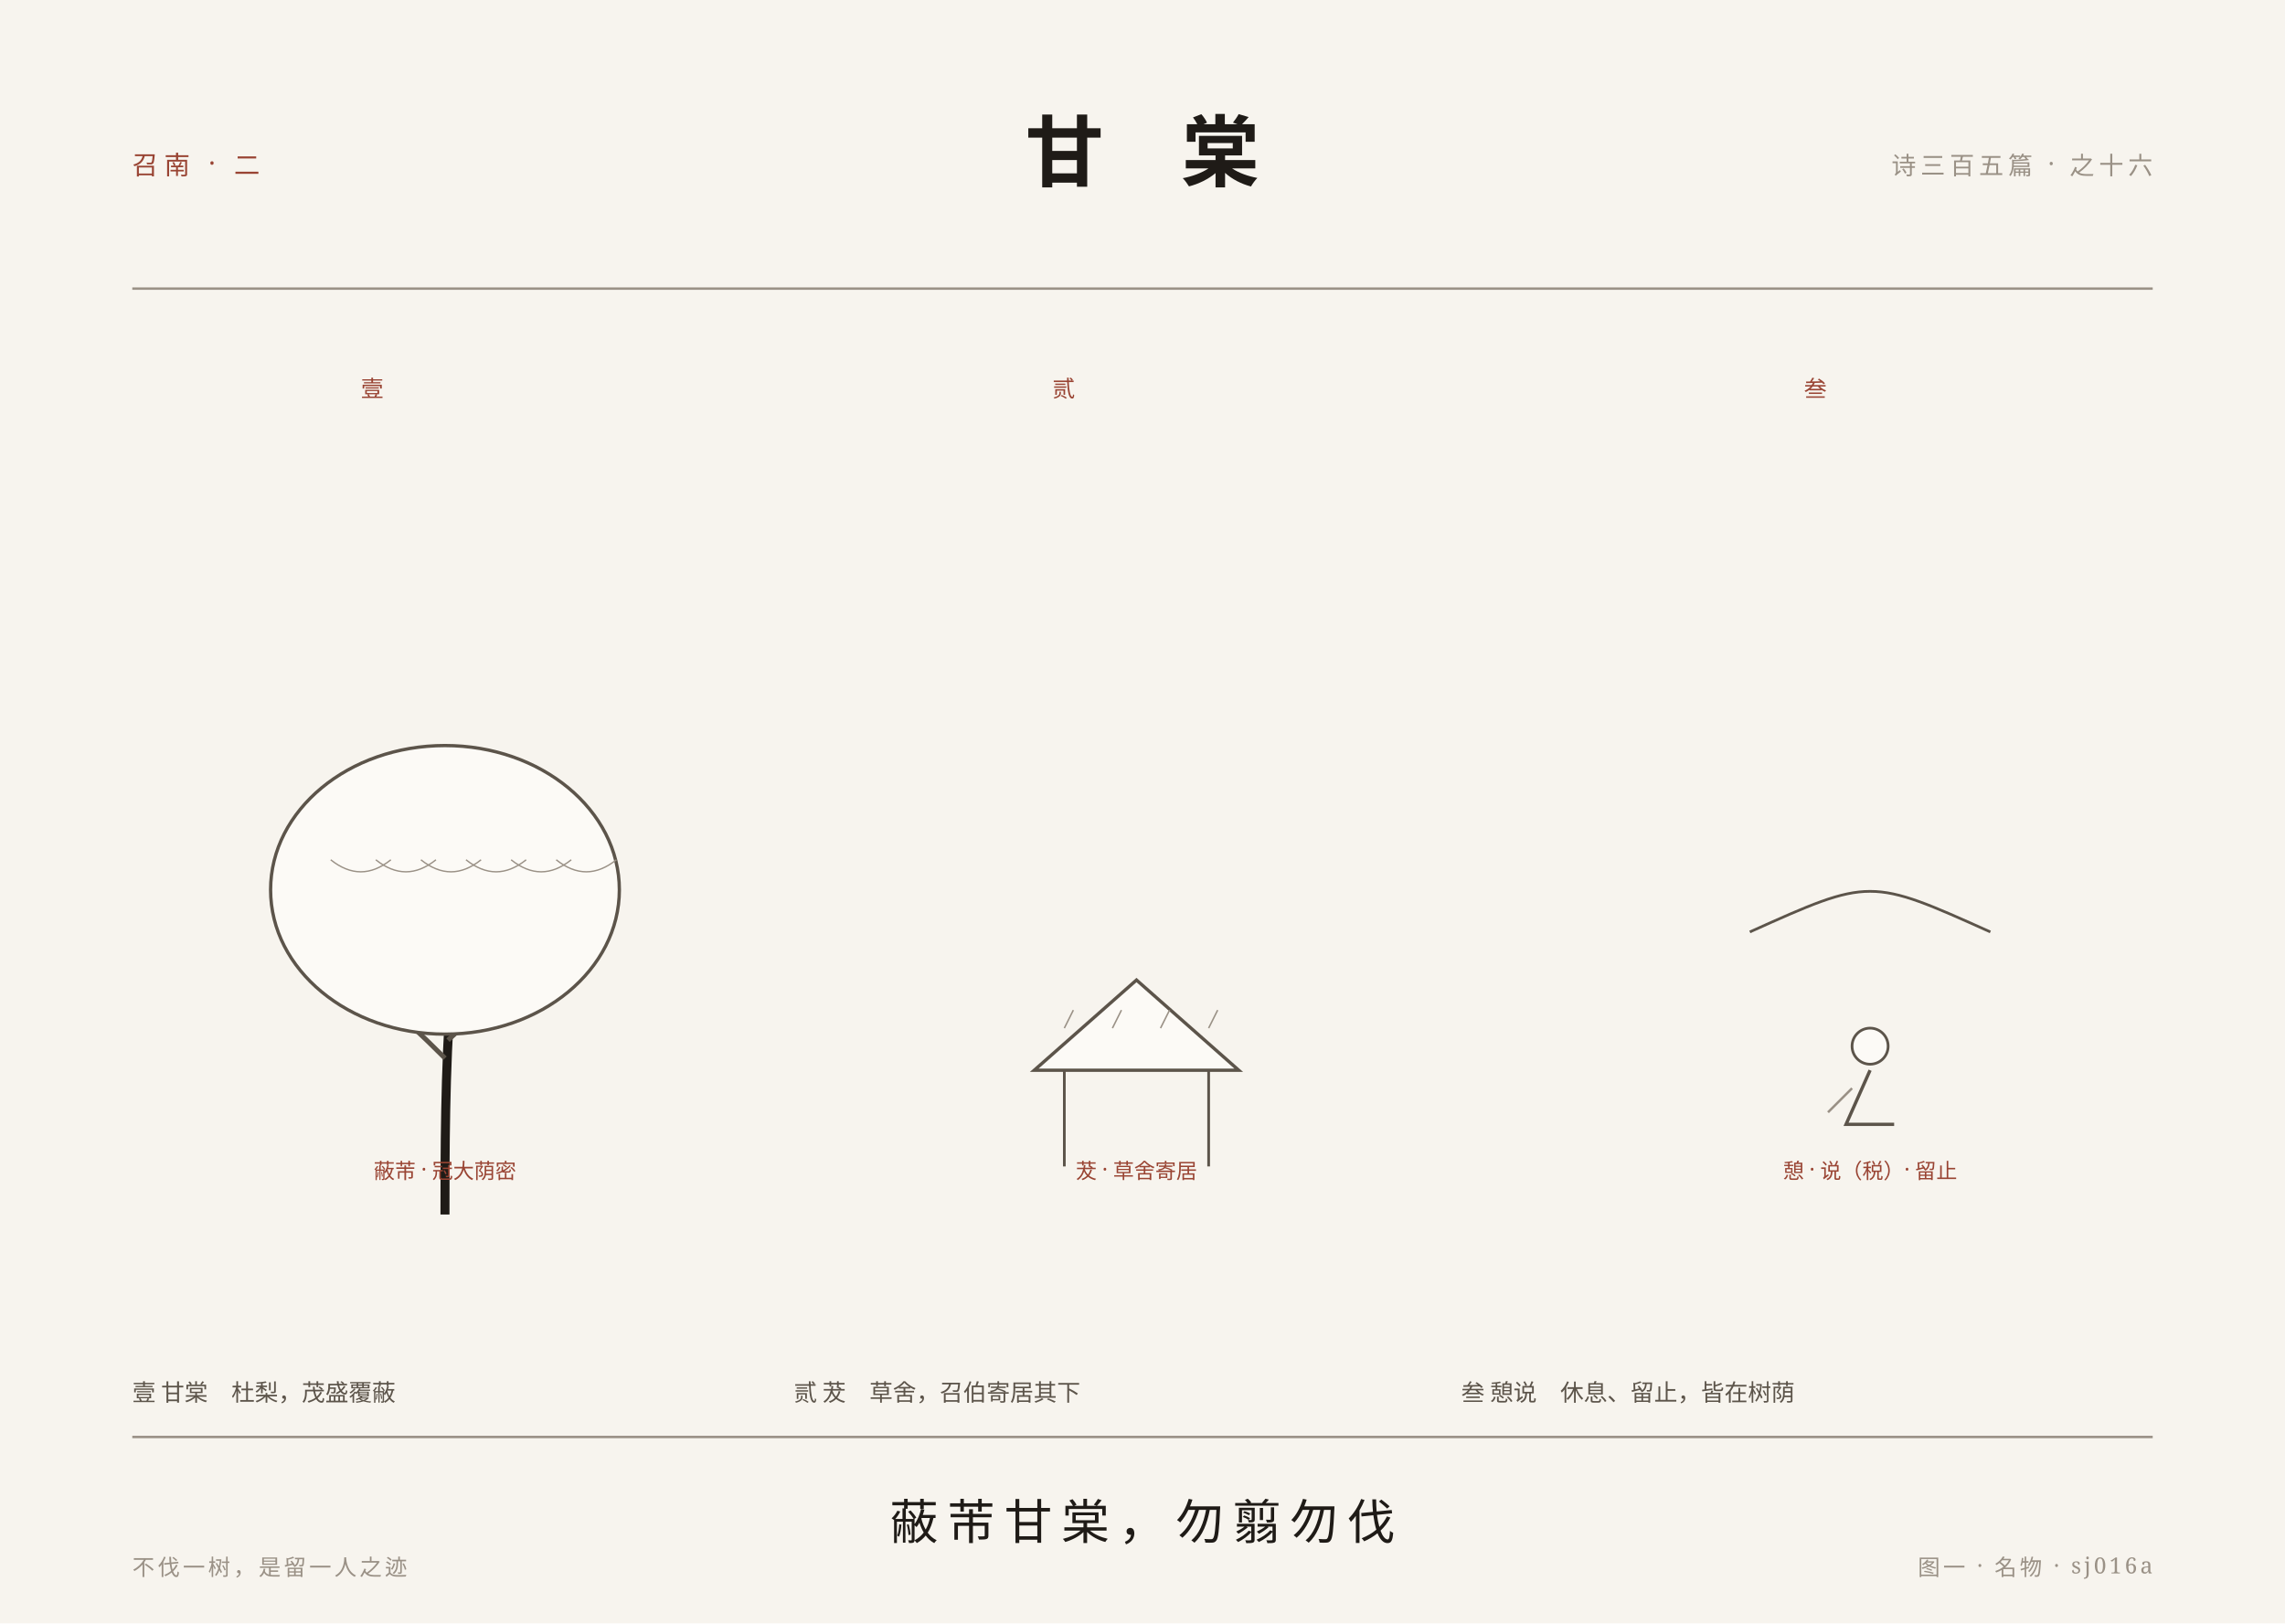
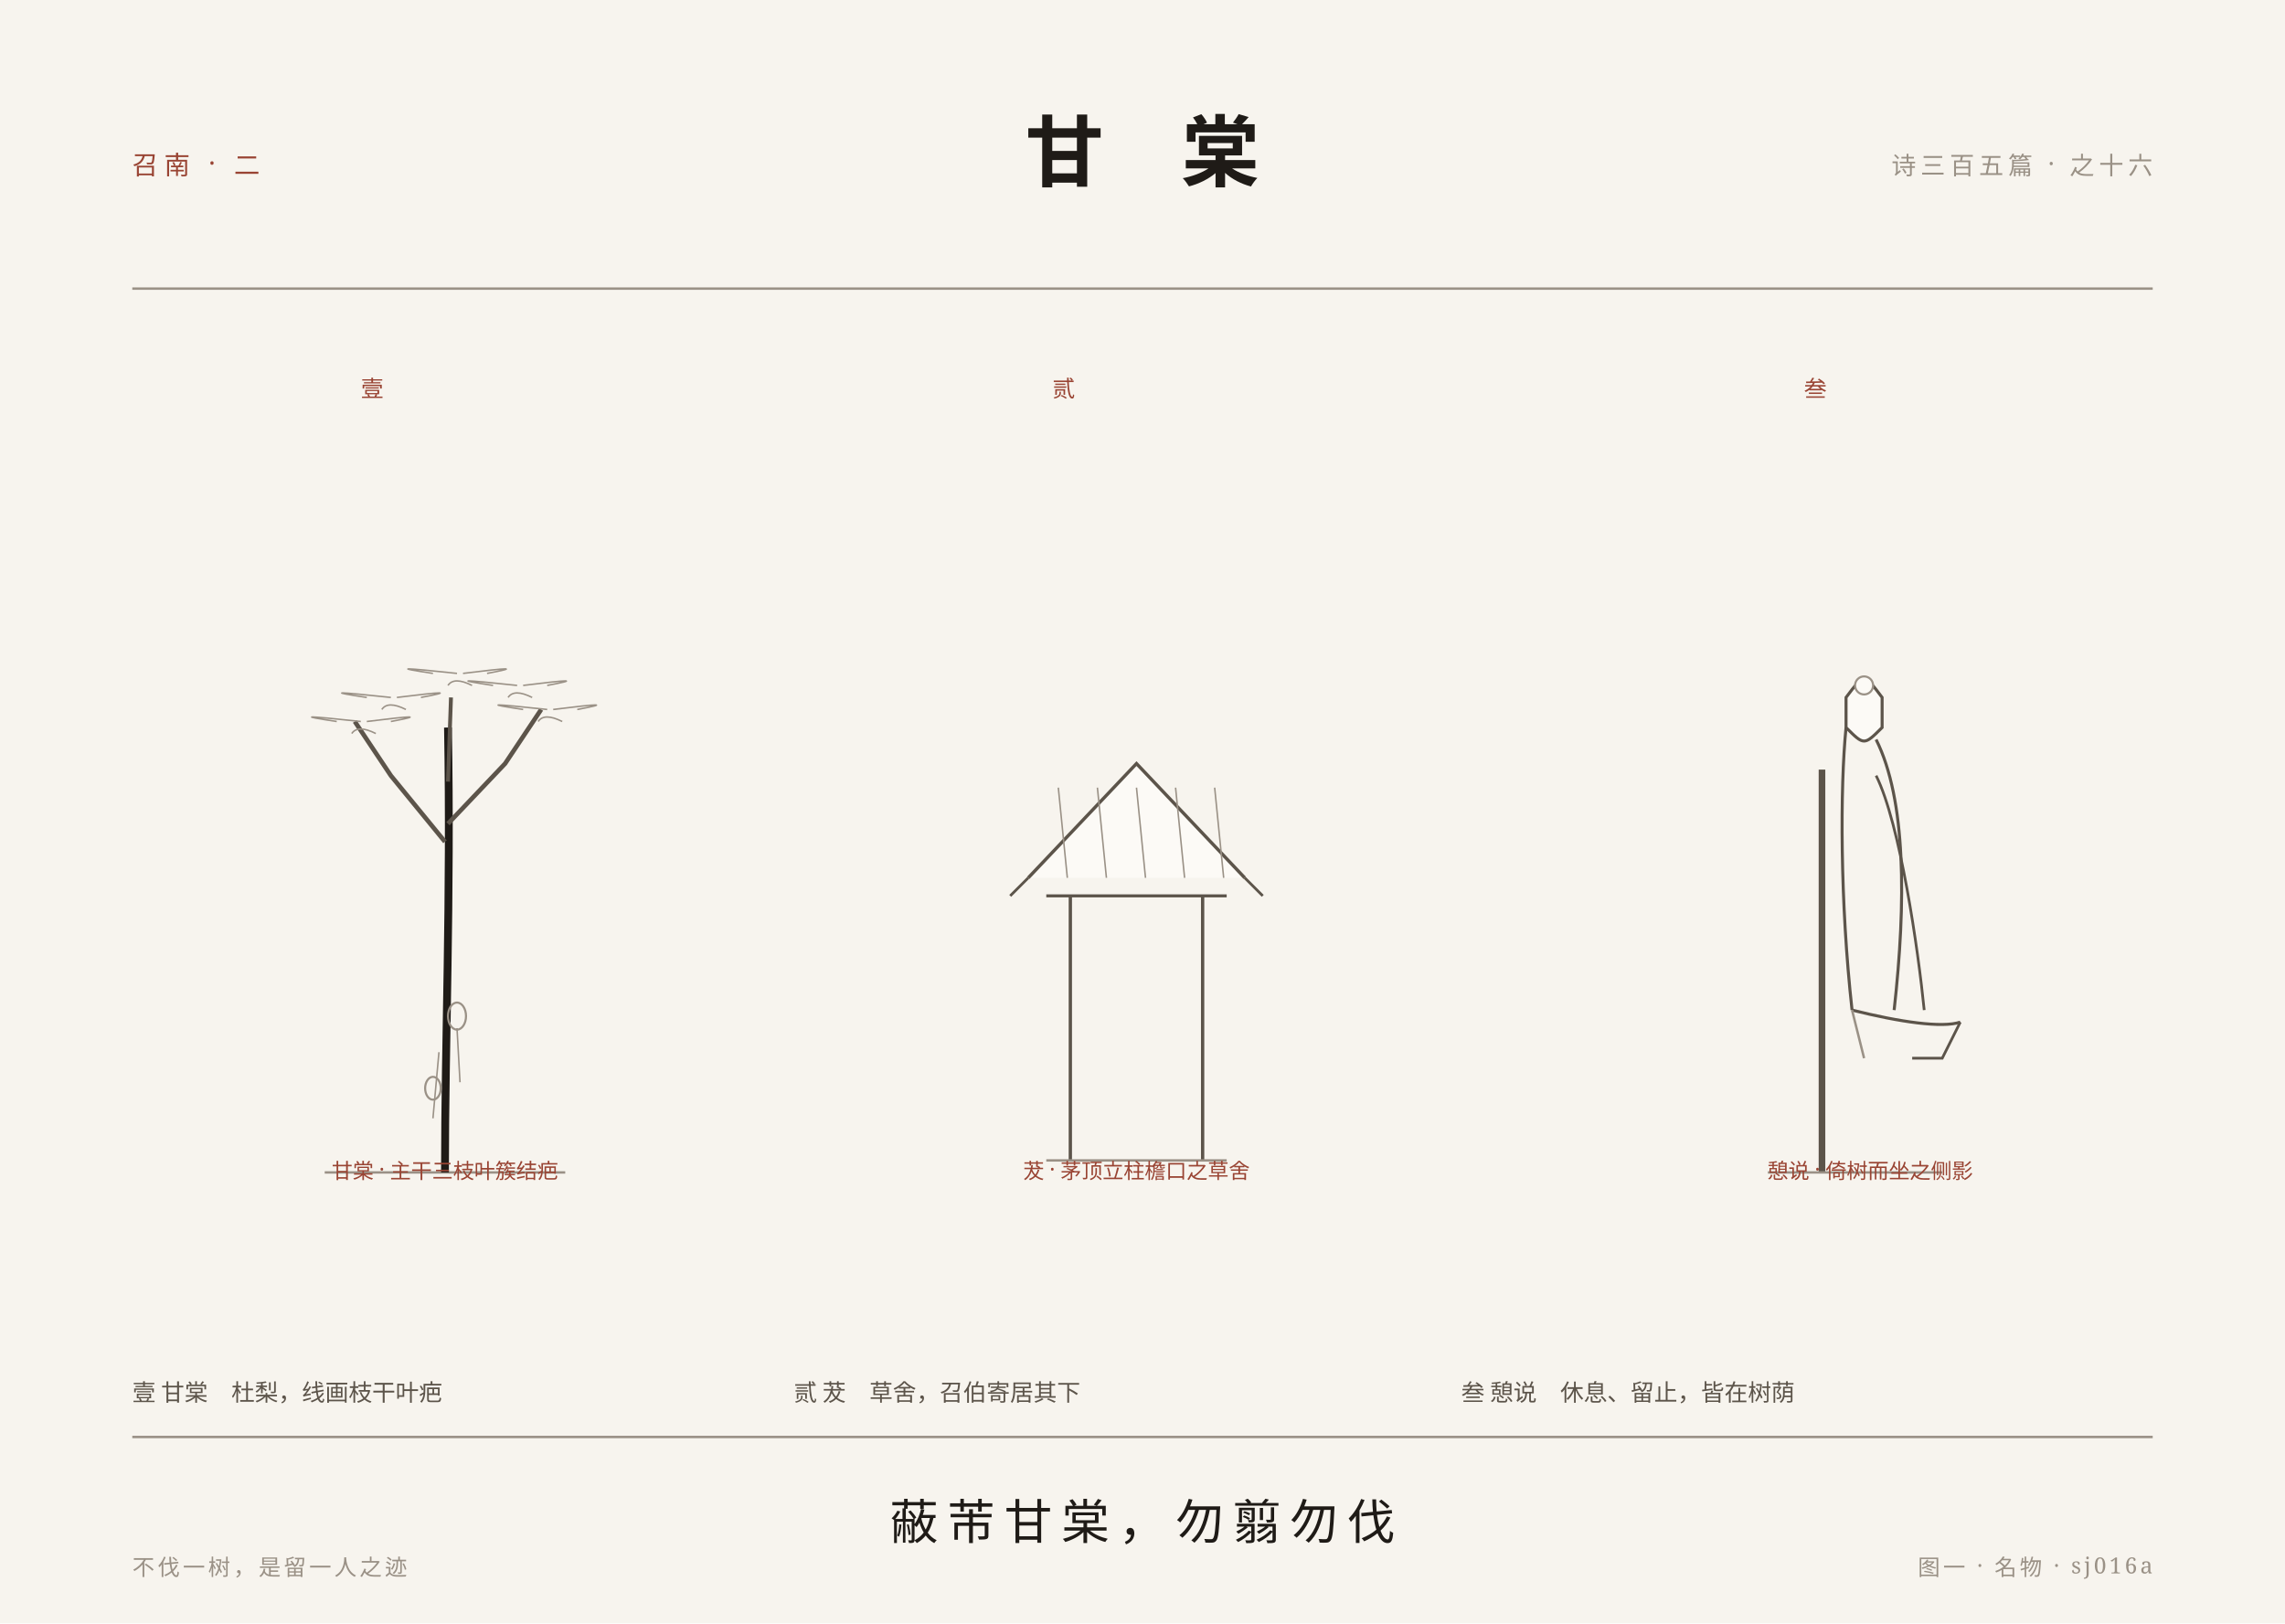
<svg xmlns="http://www.w3.org/2000/svg" viewBox="0 0 760 540" width="760" height="540" font-family="'Noto Serif SC','Songti SC',serif">
  <rect x="0" y="0" width="760" height="540" fill="#F7F4EE" />
  <text x="44" y="58" font-size="8.6" letter-spacing="2" fill="#994433">召南 · 二</text>
  <text x="380" y="60" text-anchor="middle" font-size="26" letter-spacing="10" fill="#1F1B17" font-weight="700">甘 棠</text>
  <text x="716" y="58" text-anchor="end" font-size="8.2" letter-spacing="1.5" fill="#9A9186">诗三百五篇 · 之十六</text>
  <line x1="44" y1="96" x2="716" y2="96" stroke="#9A9186" stroke-width="0.8" />
-   <path d="M148,404 C148,384 148,356 150,330" fill="none" stroke="#1F1B17" stroke-width="3.0" />
-   <path d="M148,352 C132,336 120,326 110,320" fill="none" stroke="#5C544A" stroke-width="1.6" />
-   <path d="M149,346 C164,332 176,326 186,322" fill="none" stroke="#5C544A" stroke-width="1.6" />
-   <ellipse cx="148" cy="296" rx="58" ry="48" fill="#FCFAF6" stroke="#5C544A" stroke-width="1.1" />
-   <path d="M110,286 q10,8 20,0" fill="none" stroke="#9A9186" stroke-width="0.45" />
-   <path d="M125,286 q10,8 20,0" fill="none" stroke="#9A9186" stroke-width="0.45" />
-   <path d="M140,286 q10,8 20,0" fill="none" stroke="#9A9186" stroke-width="0.45" />
-   <path d="M155,286 q10,8 20,0" fill="none" stroke="#9A9186" stroke-width="0.45" />
-   <path d="M170,286 q10,8 20,0" fill="none" stroke="#9A9186" stroke-width="0.45" />
-   <path d="M185,286 q10,8 20,0" fill="none" stroke="#9A9186" stroke-width="0.45" />
-   <text x="148" y="392" text-anchor="middle" font-size="7.0" fill="#994433">蔽芾 · 冠大荫密</text>
-   <path d="M344,356 L378,326 L412,356 Z" fill="#FCFAF6" stroke="#5C544A" stroke-width="1.1" />
-   <line x1="354" y1="356" x2="354" y2="388" stroke="#5C544A" stroke-width="0.9" />
-   <line x1="402" y1="356" x2="402" y2="388" stroke="#5C544A" stroke-width="0.9" />
-   <line x1="354" y1="342" x2="357" y2="336" stroke="#9A9186" stroke-width="0.5" />
-   <line x1="370" y1="342" x2="373" y2="336" stroke="#9A9186" stroke-width="0.5" />
-   <line x1="386" y1="342" x2="389" y2="336" stroke="#9A9186" stroke-width="0.5" />
-   <line x1="402" y1="342" x2="405" y2="336" stroke="#9A9186" stroke-width="0.5" />
-   <text x="378" y="392" text-anchor="middle" font-size="7.0" fill="#994433">茇 · 草舍寄居</text>
-   <path d="M582,310 C622,292 622,292 662,310" fill="none" stroke="#5C544A" stroke-width="0.9" />
-   <circle cx="622" cy="348" r="6" fill="#FCFAF6" stroke="#5C544A" stroke-width="0.9" />
-   <path d="M622,356 L614,374 L630,374" fill="none" stroke="#5C544A" stroke-width="1.1" />
-   <path d="M616,362 L608,370" fill="none" stroke="#9A9186" stroke-width="0.8" />
-   <text x="622" y="392" text-anchor="middle" font-size="7.0" fill="#994433">憩 · 说（税）· 留止</text>
+   <line x1="108" y1="390" x2="188" y2="390" stroke="#9A9186" stroke-width="0.8" />
+   <path d="M148,390 C148,346 150,300 149,242" fill="none" stroke="#1F1B17" stroke-width="2.6" />
+   <path d="M144,372 l2,-22" fill="none" stroke="#9A9186" stroke-width="0.5" />
+   <path d="M153,360 l-1,-18" fill="none" stroke="#9A9186" stroke-width="0.5" />
+   <path d="M148,280 L130,258 L118,240" fill="none" stroke="#5C544A" stroke-width="1.5" />
+   <path d="M149,274 L168,254 L180,236" fill="none" stroke="#5C544A" stroke-width="1.5" />
+   <path d="M149,260 L150,232" fill="none" stroke="#5C544A" stroke-width="1.3" />
+   <path d="M112,240 q-20,-3 8,0" fill="none" stroke="#9A9186" stroke-width="0.5" />
+   <path d="M117,244 q2,-3 8,0" fill="none" stroke="#9A9186" stroke-width="0.5" />
+   <path d="M122,240 q24,-3 8,0" fill="none" stroke="#9A9186" stroke-width="0.5" />
+   <path d="M122,232 q-20,-3 8,0" fill="none" stroke="#9A9186" stroke-width="0.5" />
+   <path d="M127,236 q2,-3 8,0" fill="none" stroke="#9A9186" stroke-width="0.5" />
+   <path d="M132,232 q24,-3 8,0" fill="none" stroke="#9A9186" stroke-width="0.5" />
+   <path d="M174,236 q-20,-3 8,0" fill="none" stroke="#9A9186" stroke-width="0.5" />
+   <path d="M179,240 q2,-3 8,0" fill="none" stroke="#9A9186" stroke-width="0.5" />
+   <path d="M184,236 q24,-3 8,0" fill="none" stroke="#9A9186" stroke-width="0.5" />
+   <path d="M164,228 q-20,-3 8,0" fill="none" stroke="#9A9186" stroke-width="0.5" />
+   <path d="M169,232 q2,-3 8,0" fill="none" stroke="#9A9186" stroke-width="0.5" />
+   <path d="M174,228 q24,-3 8,0" fill="none" stroke="#9A9186" stroke-width="0.5" />
+   <path d="M144,224 q-20,-3 8,0" fill="none" stroke="#9A9186" stroke-width="0.5" />
+   <path d="M149,228 q2,-3 8,0" fill="none" stroke="#9A9186" stroke-width="0.5" />
+   <path d="M154,224 q24,-3 8,0" fill="none" stroke="#9A9186" stroke-width="0.5" />
+   <ellipse cx="152" cy="338" rx="3" ry="4.5" fill="none" stroke="#9A9186" stroke-width="0.7" />
+   <ellipse cx="144" cy="362" rx="2.6" ry="3.8" fill="none" stroke="#9A9186" stroke-width="0.7" />
+   <text x="148" y="392" text-anchor="middle" font-size="7.0" fill="#994433">甘棠 · 主干三枝叶簇结疤</text>
+   <path d="M342,292 L378,254 L414,292" fill="#FCFAF6" stroke="#5C544A" stroke-width="1.1" />
+   <path d="M342,292 L336,298 M414,292 L420,298" fill="none" stroke="#5C544A" stroke-width="0.9" />
+   <line x1="352" y1="262" x2="355" y2="292" stroke="#9A9186" stroke-width="0.5" />
+   <line x1="365" y1="262" x2="368" y2="292" stroke="#9A9186" stroke-width="0.5" />
+   <line x1="378" y1="262" x2="381" y2="292" stroke="#9A9186" stroke-width="0.5" />
+   <line x1="391" y1="262" x2="394" y2="292" stroke="#9A9186" stroke-width="0.5" />
+   <line x1="404" y1="262" x2="407" y2="292" stroke="#9A9186" stroke-width="0.5" />
+   <line x1="348" y1="298" x2="408" y2="298" stroke="#5C544A" stroke-width="1.0" />
+   <line x1="356" y1="298" x2="356" y2="386" stroke="#5C544A" stroke-width="1.1" />
+   <line x1="400" y1="298" x2="400" y2="386" stroke="#5C544A" stroke-width="1.1" />
+   <line x1="348" y1="386" x2="408" y2="386" stroke="#9A9186" stroke-width="0.8" />
+   <text x="378" y="392" text-anchor="middle" font-size="7.0" fill="#994433">茇 · 茅顶立柱檐口之草舍</text>
+   <line x1="606" y1="256" x2="606" y2="390" stroke="#5C544A" stroke-width="2.2" />
+   <line x1="588" y1="390" x2="646" y2="390" stroke="#9A9186" stroke-width="0.8" />
+   <path d="M614,232 C620,224 620,224 626,232 L626,242 C620,248 620,248 614,242 Z" fill="#FCFAF6" stroke="#5C544A" stroke-width="1.0" />
+   <circle cx="620" cy="228" r="3" fill="#FCFAF6" stroke="#9A9186" stroke-width="0.7" />
+   <path d="M614,242 C612,262 612,300 616,336" fill="none" stroke="#5C544A" stroke-width="1.0" />
+   <path d="M624,246 C634,266 634,300 630,336" fill="none" stroke="#5C544A" stroke-width="1.0" />
+   <path d="M616,336 C632,340 646,342 652,340" fill="none" stroke="#5C544A" stroke-width="1.0" />
+   <path d="M652,340 L646,352 L636,352" fill="none" stroke="#5C544A" stroke-width="0.9" />
+   <path d="M624,258 C632,274 638,316 640,336" fill="none" stroke="#5C544A" stroke-width="0.9" />
+   <path d="M616,336 L620,352" fill="none" stroke="#9A9186" stroke-width="0.8" />
+   <text x="622" y="392" text-anchor="middle" font-size="7.0" fill="#994433">憩说 · 倚树而坐之侧影</text>
  <text x="120" y="132" font-size="7.6" fill="#994433">壹</text>
  <text x="350" y="132" font-size="7.6" fill="#994433">贰</text>
  <text x="600" y="132" font-size="7.6" fill="#994433">叁</text>
-   <text x="44" y="466" font-size="7.8" fill="#5C544A">壹 甘棠　杜梨，茂盛覆蔽</text>
+   <text x="44" y="466" font-size="7.8" fill="#5C544A">壹 甘棠　杜梨，线画枝干叶疤</text>
  <text x="264" y="466" font-size="7.8" fill="#5C544A">贰 茇　草舍，召伯寄居其下</text>
  <text x="486" y="466" font-size="7.8" fill="#5C544A">叁 憩说　休息、留止，皆在树荫</text>
  <line x1="44" y1="478" x2="716" y2="478" stroke="#9A9186" stroke-width="0.8" />
  <text x="380" y="512" text-anchor="middle" font-size="16" letter-spacing="3" fill="#1F1B17">蔽芾甘棠，勿翦勿伐</text>
  <text x="44" y="524" font-size="7.4" letter-spacing="1" fill="#9A9186">不伐一树，是留一人之迹</text>
  <text x="716" y="524" text-anchor="end" font-size="7.4" letter-spacing="1" fill="#9A9186">图一 · 名物 · sj016a</text>
</svg>
